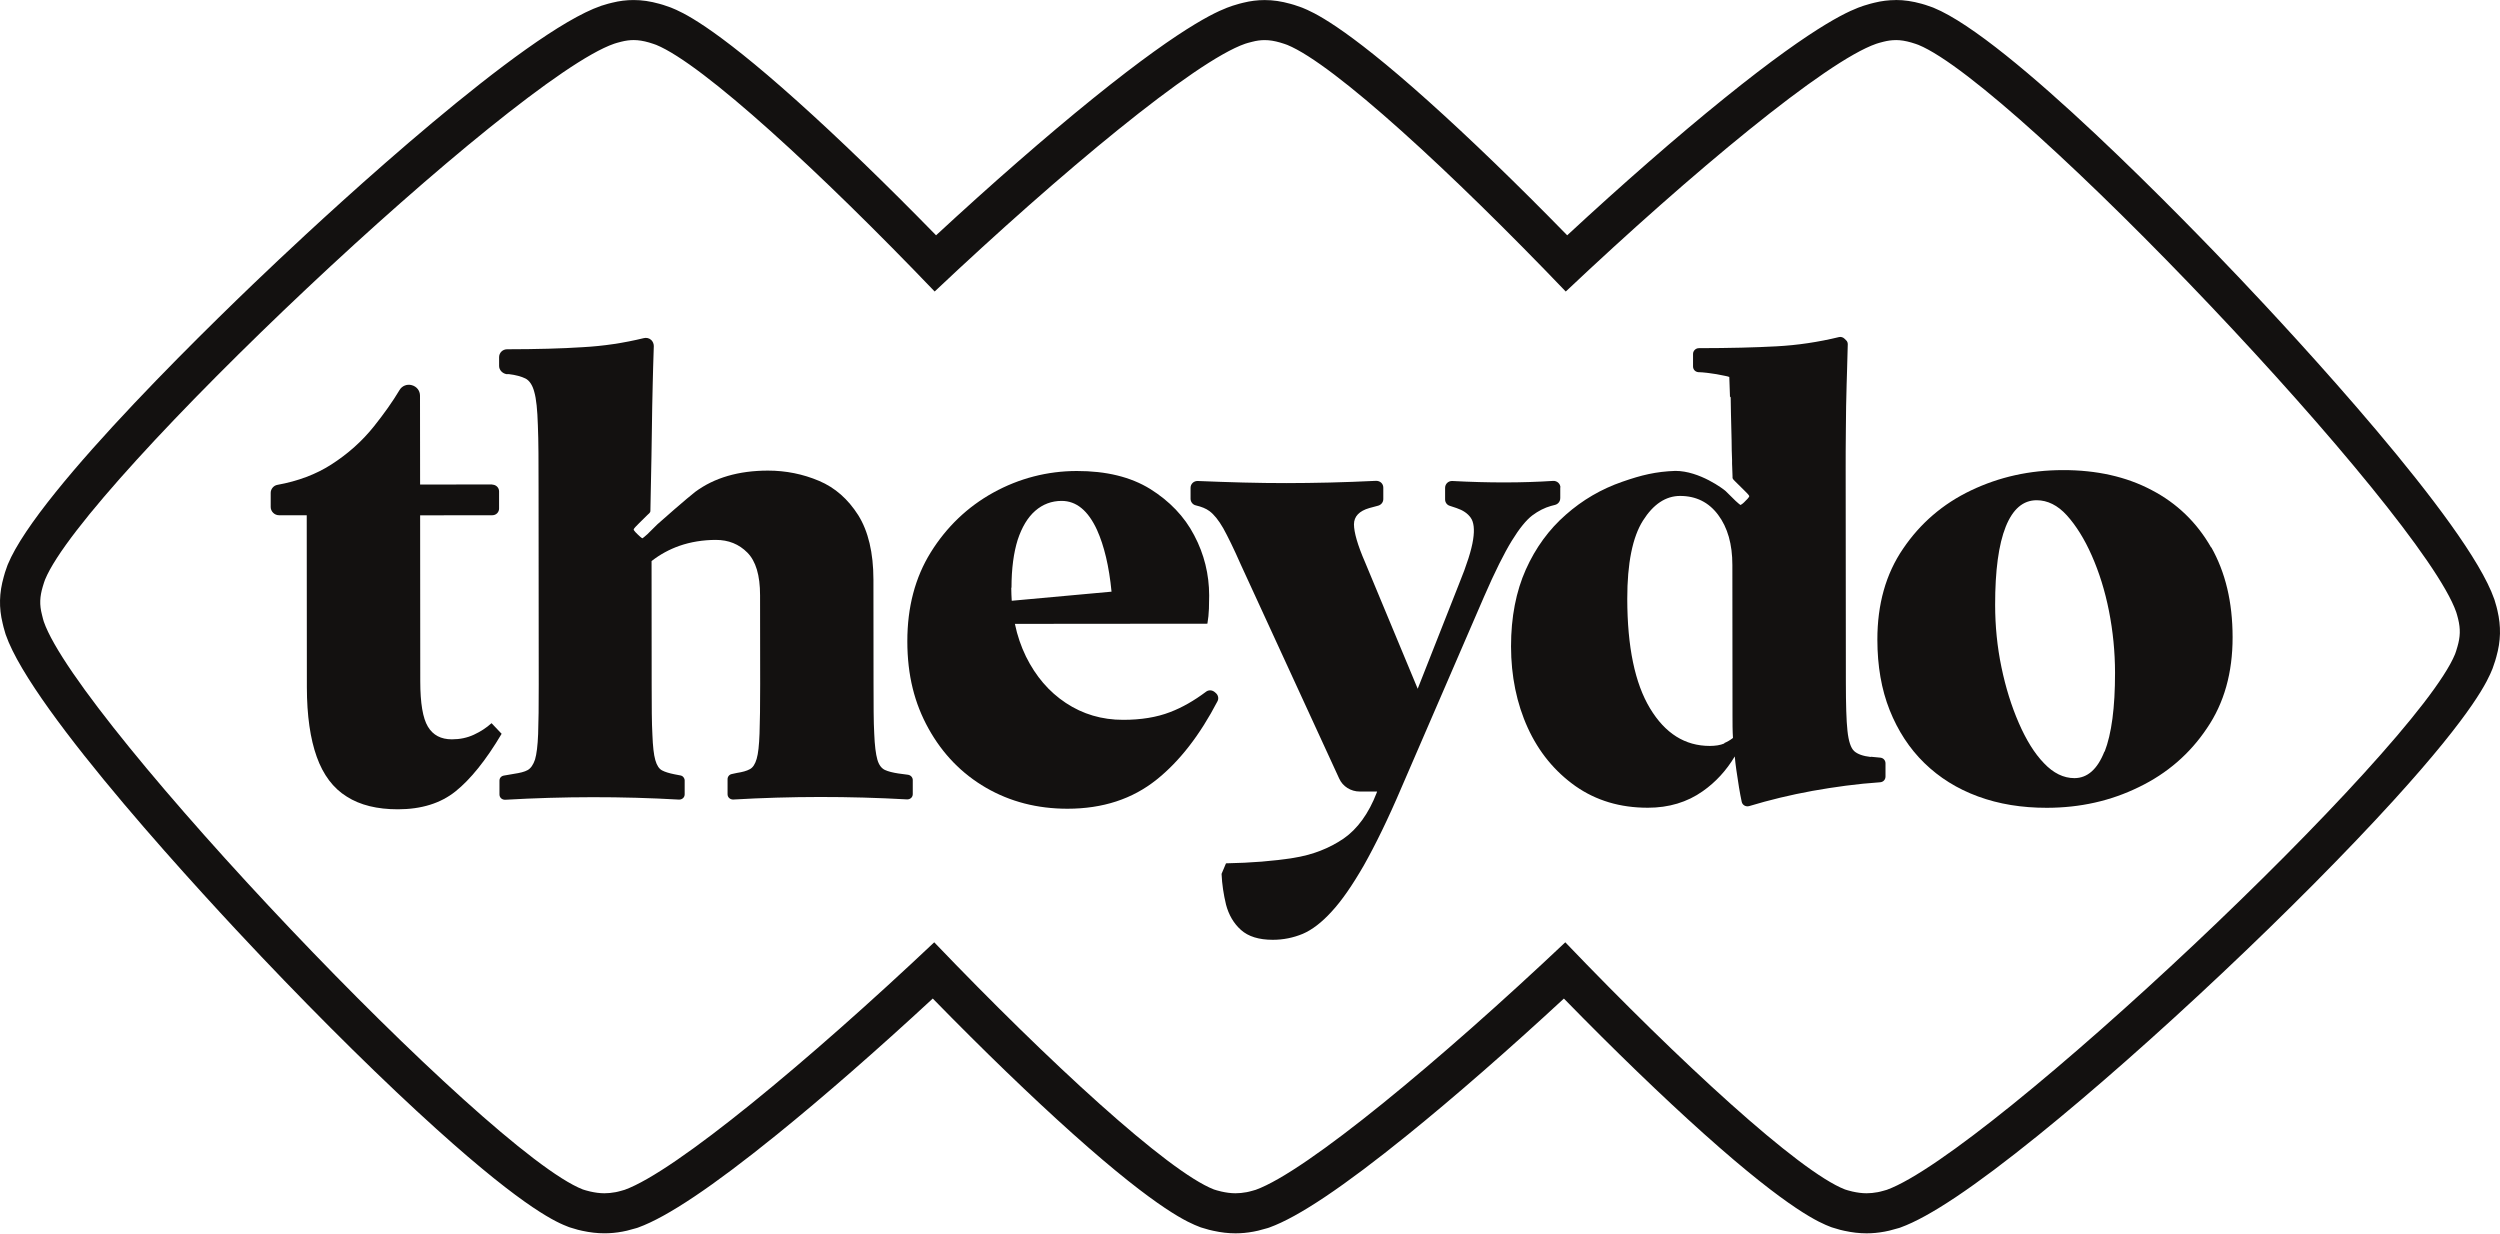
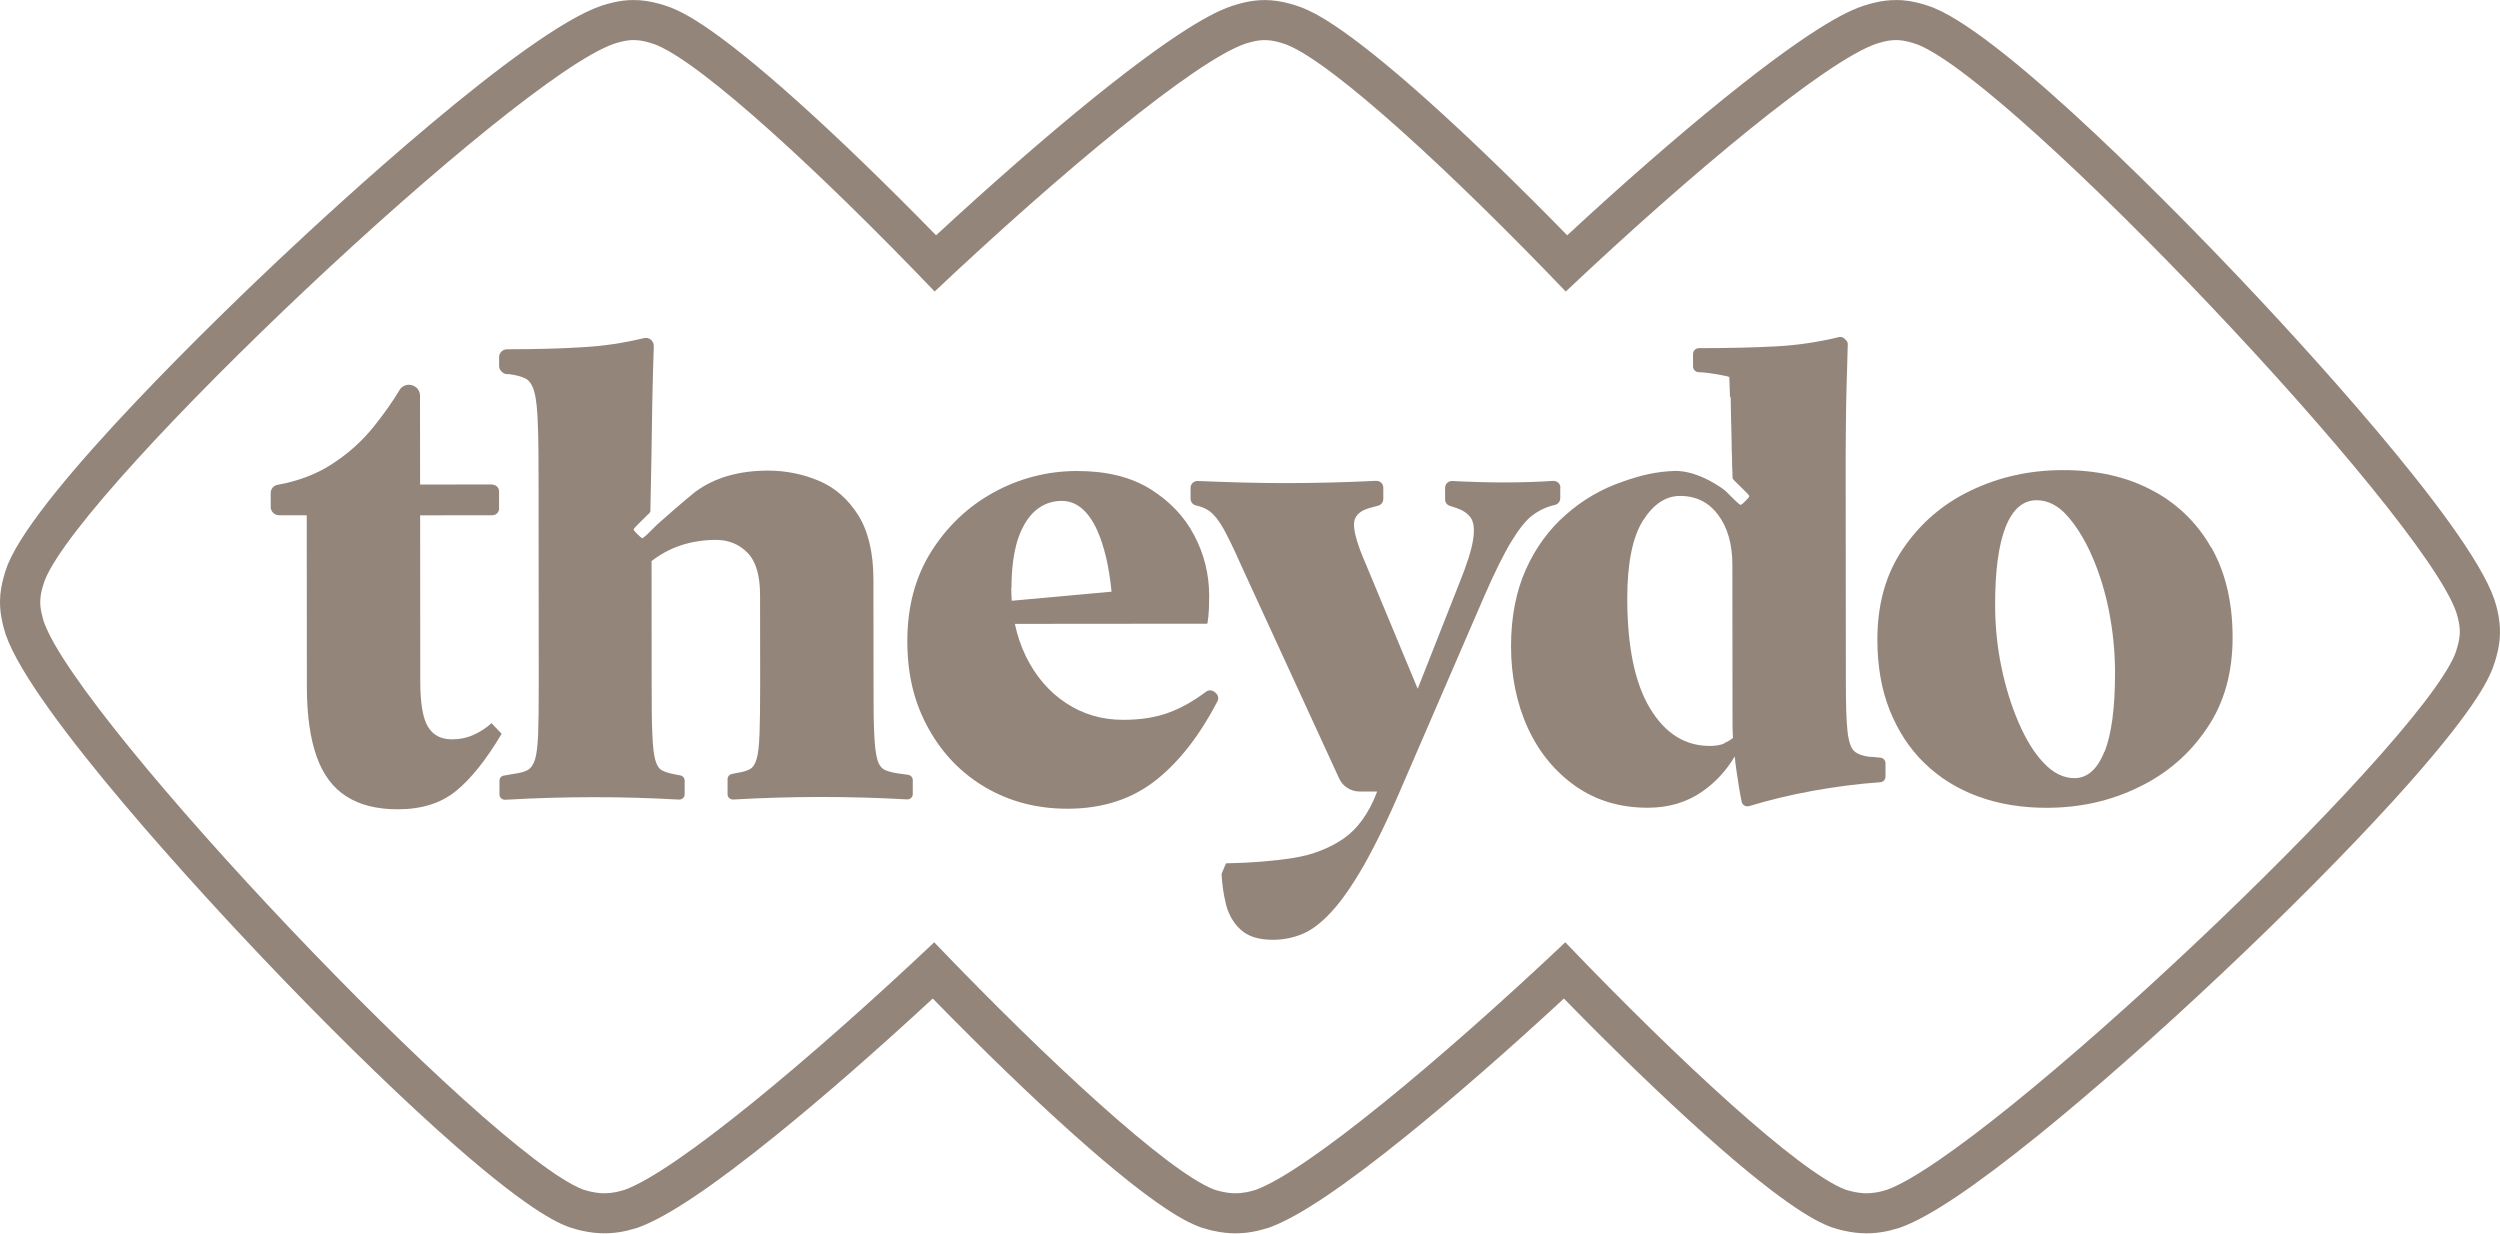
<svg xmlns="http://www.w3.org/2000/svg" width="75" height="37" viewBox="0 0 75 37" fill="none">
-   <path d="M56.873 1.202C57.023 1.202 57.17 1.227 57.338 1.275C57.391 1.287 57.552 1.346 57.552 1.346C60.474 2.542 72.644 15.376 73.686 18.362C73.686 18.362 73.736 18.52 73.745 18.573C73.816 18.866 73.81 19.104 73.723 19.401C73.711 19.46 73.652 19.623 73.652 19.623C72.461 22.526 59.652 34.59 56.606 35.694C56.606 35.694 56.398 35.756 56.333 35.765C56.215 35.787 56.106 35.798 55.998 35.798C55.857 35.798 55.72 35.779 55.573 35.746C55.514 35.737 55.35 35.684 55.35 35.684C53.971 35.149 50.402 31.863 46.959 28.269C43.208 31.81 39.205 35.139 37.673 35.694C37.673 35.694 37.465 35.756 37.4 35.765C37.283 35.787 37.173 35.798 37.066 35.798C36.924 35.798 36.787 35.779 36.641 35.746C36.582 35.737 36.418 35.684 36.418 35.684C35.039 35.149 31.469 31.863 28.027 28.269C24.276 31.81 20.273 35.139 18.741 35.694C18.741 35.694 18.533 35.756 18.468 35.765C18.351 35.787 18.241 35.798 18.134 35.798C17.992 35.798 17.855 35.779 17.709 35.746C17.65 35.737 17.486 35.684 17.486 35.684C14.626 34.574 2.35 21.639 1.314 18.649C1.314 18.649 1.268 18.497 1.259 18.442C1.181 18.142 1.193 17.901 1.283 17.598C1.293 17.549 1.352 17.388 1.352 17.388C2.55 14.473 15.431 2.344 18.424 1.312C18.424 1.312 18.579 1.262 18.631 1.253C18.765 1.219 18.887 1.202 19.008 1.202C19.156 1.202 19.305 1.227 19.472 1.275C19.525 1.288 19.686 1.346 19.686 1.346C21.089 1.921 24.627 5.181 28.04 8.745C31.816 5.182 35.846 1.833 37.356 1.312C37.356 1.312 37.511 1.263 37.564 1.254C37.698 1.219 37.819 1.203 37.94 1.203C38.089 1.203 38.237 1.228 38.404 1.276C38.457 1.288 38.618 1.347 38.618 1.347C40.022 1.921 43.56 5.182 46.973 8.746C50.748 5.182 54.778 1.834 56.289 1.313C56.289 1.313 56.444 1.263 56.496 1.254C56.63 1.22 56.751 1.203 56.873 1.203M56.873 0.002C56.659 0.002 56.447 0.028 56.225 0.083C56.169 0.096 56.075 0.12 55.922 0.168L55.908 0.173L55.894 0.177C55.577 0.287 54.611 0.62 51.721 2.955C50.325 4.082 48.681 5.516 47.016 7.059C45.521 5.528 44.094 4.149 42.848 3.032C40.276 0.726 39.373 0.357 39.077 0.235L39.054 0.226L39.032 0.218C38.857 0.155 38.764 0.127 38.714 0.115C38.438 0.038 38.191 0.002 37.94 0.002C37.726 0.002 37.515 0.028 37.293 0.083C37.237 0.096 37.142 0.12 36.988 0.169L36.975 0.173L36.961 0.178C36.644 0.287 35.678 0.62 32.788 2.955C31.392 4.083 29.749 5.517 28.082 7.059C26.587 5.528 25.161 4.149 23.915 3.032C21.344 0.725 20.441 0.355 20.144 0.234L20.122 0.225L20.1 0.217C19.924 0.154 19.831 0.126 19.782 0.114C19.505 0.037 19.258 0.001 19.007 0.001C18.794 0.001 18.582 0.027 18.361 0.082C18.304 0.095 18.209 0.119 18.056 0.168L18.042 0.172L18.029 0.177C15.718 0.974 10.064 6.191 8.386 7.771C6.708 9.351 1.162 14.681 0.235 16.932L0.226 16.954L0.218 16.976C0.159 17.136 0.13 17.235 0.114 17.298C-0.026 17.791 -0.037 18.228 0.08 18.704C0.092 18.761 0.115 18.854 0.16 19.001L0.166 19.022L0.173 19.042C0.973 21.35 6.243 27.016 7.839 28.697C9.684 30.641 11.547 32.477 13.088 33.865C15.815 36.326 16.742 36.686 17.047 36.804L17.081 36.817L17.116 36.828C17.299 36.887 17.407 36.912 17.468 36.924C17.699 36.974 17.917 36.999 18.133 36.999C18.311 36.999 18.487 36.983 18.671 36.949C18.73 36.939 18.846 36.916 19.085 36.845L19.119 36.835L19.152 36.823C20.019 36.508 21.38 35.596 23.311 34.034C24.699 32.911 26.331 31.485 27.983 29.956C29.494 31.503 30.935 32.895 32.19 34.018C34.786 36.341 35.684 36.69 35.98 36.804L36.014 36.818L36.049 36.829C36.232 36.887 36.34 36.912 36.401 36.924C36.632 36.975 36.85 37 37.066 37C37.244 37 37.421 36.983 37.604 36.949C37.664 36.939 37.78 36.916 38.019 36.845L38.052 36.835L38.086 36.823C38.953 36.509 40.313 35.597 42.244 34.034C43.632 32.911 45.264 31.486 46.917 29.957C48.428 31.504 49.868 32.895 51.124 34.019C53.72 36.342 54.618 36.69 54.913 36.805L54.947 36.818L54.982 36.829C55.166 36.888 55.274 36.913 55.335 36.925C55.566 36.975 55.783 37 55.999 37C56.177 37 56.353 36.983 56.537 36.949C56.597 36.939 56.713 36.916 56.951 36.845L56.986 36.835L57.019 36.823C57.882 36.51 59.232 35.606 61.147 34.059C62.765 32.752 64.721 31.028 66.653 29.206C68.588 27.383 70.419 25.538 71.808 24.011C74.261 21.314 74.643 20.384 74.768 20.078L74.778 20.053L74.787 20.027C74.847 19.861 74.875 19.763 74.89 19.705C75.025 19.226 75.035 18.795 74.923 18.315C74.912 18.263 74.889 18.17 74.838 18.005L74.832 17.986L74.825 17.967C74.021 15.663 68.786 10.029 67.2 8.357C65.615 6.685 60.266 1.157 58.01 0.234L57.988 0.225L57.966 0.217C57.791 0.153 57.698 0.126 57.649 0.113C57.372 0.036 57.125 0 56.873 0L56.873 0.002Z" fill="#131110" />
-   <path d="M27.383 23.823V23.401C27.383 23.322 27.322 23.256 27.242 23.243L26.949 23.204C26.782 23.178 26.648 23.145 26.548 23.099C26.448 23.052 26.368 22.953 26.321 22.789C26.274 22.624 26.241 22.366 26.227 22.011C26.207 21.655 26.207 21.153 26.206 20.507L26.203 17.387C26.202 16.582 26.048 15.936 25.747 15.455C25.44 14.973 25.053 14.63 24.573 14.427C24.093 14.223 23.579 14.118 23.039 14.118C22.159 14.119 21.432 14.331 20.859 14.754C20.659 14.905 19.773 15.678 19.72 15.731L19.42 16.028C19.366 16.08 19.279 16.146 19.279 16.146H19.266C19.239 16.134 19.179 16.08 19.126 16.028C19.079 15.988 19.039 15.936 19.019 15.909C19.012 15.903 19.012 15.889 19.012 15.889V15.876C19.025 15.843 19.099 15.771 19.165 15.704L19.425 15.447C19.478 15.401 19.492 15.387 19.505 15.361C19.512 15.348 19.512 15.328 19.512 15.328C19.512 15.305 19.516 15.091 19.522 14.797C19.535 14.157 19.556 13.143 19.556 12.908C19.562 12.44 19.569 11.971 19.582 11.496C19.587 11.331 19.591 11.174 19.594 11.025C19.6 10.79 19.606 10.576 19.614 10.382C19.614 10.315 19.587 10.25 19.541 10.203C19.48 10.144 19.394 10.124 19.314 10.144C18.714 10.29 18.1 10.383 17.474 10.416C16.86 10.456 16.1 10.477 15.213 10.478C15.079 10.478 14.973 10.583 14.973 10.715V10.979C14.973 11.098 15.067 11.197 15.187 11.223H15.261C15.474 11.249 15.641 11.295 15.761 11.354C15.881 11.413 15.975 11.552 16.028 11.756C16.089 11.967 16.122 12.297 16.136 12.759C16.156 13.22 16.157 13.867 16.157 14.705L16.162 20.542C16.163 21.175 16.157 21.67 16.144 22.02C16.131 22.369 16.098 22.626 16.051 22.785C15.998 22.943 15.925 23.048 15.831 23.102C15.738 23.155 15.598 23.188 15.425 23.214L15.118 23.267C15.038 23.28 14.984 23.34 14.984 23.419V23.834C14.984 23.927 15.058 23.993 15.152 23.993C16.912 23.892 18.653 23.89 20.373 23.988C20.467 23.988 20.54 23.922 20.54 23.83V23.414C20.54 23.342 20.487 23.276 20.413 23.263L20.24 23.23C20.073 23.197 19.947 23.158 19.86 23.111C19.773 23.065 19.706 22.966 19.659 22.802C19.613 22.643 19.585 22.386 19.572 22.037C19.552 21.687 19.551 21.186 19.55 20.539L19.547 16.832C19.8 16.634 20.08 16.482 20.38 16.376C20.72 16.257 21.093 16.198 21.474 16.197C21.854 16.197 22.167 16.322 22.421 16.578C22.675 16.835 22.802 17.257 22.802 17.858L22.805 20.529C22.805 21.163 22.799 21.657 22.786 22.007C22.773 22.356 22.747 22.607 22.7 22.765C22.654 22.923 22.587 23.029 22.494 23.076C22.401 23.128 22.274 23.162 22.107 23.188L21.954 23.221C21.881 23.234 21.827 23.3 21.827 23.373V23.828C21.827 23.92 21.901 23.986 21.995 23.986C23.722 23.886 25.462 23.884 27.216 23.982C27.31 23.982 27.383 23.916 27.383 23.823H27.383Z" fill="#131110" />
-   <path d="M14.743 21.698C14.59 21.836 14.417 21.948 14.217 22.041C14.017 22.134 13.797 22.18 13.557 22.18C13.23 22.18 12.99 22.056 12.836 21.798C12.683 21.541 12.609 21.093 12.608 20.439L12.604 15.46L14.771 15.457C14.885 15.457 14.972 15.365 14.972 15.259V14.738C14.971 14.626 14.877 14.54 14.771 14.54V14.534L12.603 14.536L12.6 11.871C12.6 11.719 12.5 11.594 12.353 11.555C12.213 11.515 12.06 11.575 11.987 11.7C11.774 12.057 11.514 12.42 11.22 12.789C10.867 13.231 10.441 13.614 9.935 13.938C9.481 14.229 8.941 14.434 8.321 14.546C8.207 14.566 8.121 14.672 8.121 14.784V15.213C8.122 15.344 8.235 15.457 8.368 15.457H9.202L9.206 20.62C9.207 21.464 9.308 22.164 9.502 22.704C9.695 23.245 9.996 23.647 10.403 23.898C10.803 24.154 11.316 24.279 11.937 24.279C12.644 24.278 13.217 24.099 13.663 23.743C14.11 23.386 14.576 22.812 15.049 22.014L14.748 21.697H14.742L14.743 21.698Z" fill="#131110" />
-   <path fill-rule="evenodd" clip-rule="evenodd" d="M36.43 20.755C36.356 20.696 36.249 20.696 36.177 20.755C35.824 21.019 35.47 21.224 35.104 21.363C34.697 21.521 34.224 21.595 33.697 21.595C33.057 21.596 32.483 21.425 31.976 21.089C31.468 20.753 31.074 20.291 30.78 19.698C30.633 19.395 30.52 19.072 30.447 18.716L36.222 18.711C36.248 18.559 36.262 18.414 36.268 18.262C36.268 18.181 36.27 18.105 36.272 18.034C36.273 17.974 36.275 17.918 36.275 17.866C36.274 17.233 36.127 16.626 35.826 16.059C35.532 15.493 35.085 15.031 34.504 14.668C33.917 14.306 33.184 14.129 32.303 14.13C31.423 14.131 30.576 14.349 29.797 14.779C29.023 15.208 28.397 15.809 27.924 16.568C27.452 17.327 27.219 18.218 27.22 19.24C27.221 20.262 27.435 21.1 27.856 21.858C28.277 22.616 28.851 23.209 29.578 23.631C30.305 24.052 31.119 24.262 32.026 24.262C33.086 24.261 33.973 23.97 34.699 23.388C35.392 22.834 35.998 22.048 36.524 21.039C36.571 20.953 36.544 20.848 36.471 20.788L36.424 20.748L36.43 20.755H36.43ZM30.345 17.627C30.345 17.054 30.411 16.578 30.53 16.196C30.657 15.813 30.83 15.523 31.056 15.325C31.283 15.127 31.55 15.027 31.849 15.027C32.29 15.027 32.643 15.317 32.91 15.897C33.124 16.372 33.272 16.985 33.346 17.75L30.352 18.023C30.345 17.898 30.338 17.766 30.338 17.634L30.345 17.628L30.345 17.627Z" fill="#131110" />
-   <path d="M46.808 14.948V14.611L46.814 14.632C46.814 14.513 46.714 14.421 46.594 14.427C45.667 14.487 44.66 14.488 43.573 14.43C43.453 14.423 43.353 14.516 43.353 14.634V14.984C43.353 15.07 43.407 15.149 43.494 15.175L43.694 15.241C43.887 15.306 44.027 15.399 44.121 15.531C44.214 15.662 44.241 15.88 44.194 16.183C44.148 16.493 44.009 16.936 43.769 17.523L42.531 20.663L40.954 16.872C40.727 16.351 40.62 15.969 40.619 15.731C40.619 15.493 40.779 15.328 41.079 15.242L41.346 15.17C41.439 15.143 41.499 15.064 41.499 14.972V14.629C41.499 14.51 41.405 14.425 41.285 14.425C40.331 14.472 39.431 14.492 38.591 14.493C37.751 14.494 36.864 14.468 35.937 14.43C35.816 14.423 35.717 14.516 35.717 14.634V14.964C35.717 15.057 35.784 15.143 35.877 15.162C36.044 15.202 36.178 15.254 36.284 15.333C36.418 15.432 36.558 15.604 36.698 15.848C36.832 16.091 37.012 16.454 37.226 16.942L40.173 23.351C40.28 23.595 40.526 23.746 40.793 23.746H41.313L41.3 23.785C41.06 24.405 40.727 24.867 40.307 25.158C39.881 25.448 39.381 25.647 38.794 25.739C38.207 25.832 37.533 25.886 36.78 25.9L36.647 26.216C36.66 26.526 36.708 26.836 36.781 27.14C36.861 27.443 37.008 27.7 37.229 27.898C37.449 28.096 37.769 28.194 38.182 28.194C38.496 28.194 38.796 28.134 39.083 28.015C39.362 27.896 39.656 27.671 39.949 27.348C40.249 27.025 40.569 26.562 40.915 25.962C41.254 25.361 41.641 24.576 42.053 23.607L44.522 17.899C44.848 17.146 45.128 16.592 45.354 16.223C45.581 15.853 45.787 15.602 45.967 15.464C46.153 15.325 46.34 15.232 46.527 15.179L46.654 15.146C46.747 15.12 46.807 15.04 46.807 14.948H46.808Z" fill="#131110" />
-   <path fill-rule="evenodd" clip-rule="evenodd" d="M66.335 16.427C65.908 15.676 65.307 15.096 64.547 14.701C63.786 14.299 62.898 14.102 61.892 14.103C60.885 14.104 59.978 14.309 59.131 14.712C58.285 15.115 57.605 15.703 57.092 16.462C56.573 17.221 56.32 18.131 56.321 19.193C56.322 19.978 56.443 20.684 56.69 21.304C56.937 21.923 57.285 22.458 57.732 22.892C58.179 23.327 58.713 23.663 59.34 23.893C59.967 24.124 60.654 24.235 61.407 24.234C62.401 24.233 63.321 24.028 64.168 23.612C65.014 23.203 65.694 22.615 66.207 21.849C66.726 21.09 66.979 20.18 66.978 19.118C66.977 18.056 66.763 17.172 66.336 16.414V16.427L66.335 16.427ZM63.133 22.545C62.926 23.072 62.627 23.343 62.233 23.344C61.906 23.344 61.6 23.193 61.319 22.896C61.032 22.6 60.785 22.197 60.564 21.69C60.343 21.182 60.17 20.628 60.043 20.015C59.915 19.401 59.855 18.781 59.854 18.148C59.853 17.113 59.959 16.334 60.172 15.8C60.385 15.272 60.691 15.008 61.099 15.007C61.425 15.007 61.732 15.158 62.006 15.461C62.279 15.764 62.533 16.166 62.754 16.668C62.975 17.169 63.149 17.723 63.269 18.329C63.39 18.943 63.45 19.556 63.451 20.183C63.452 21.232 63.346 22.017 63.139 22.551L63.133 22.544V22.545Z" fill="#131110" />
-   <path fill-rule="evenodd" clip-rule="evenodd" d="M56.118 22.709C55.892 22.683 55.725 22.624 55.624 22.532C55.524 22.44 55.457 22.235 55.424 21.925C55.39 21.615 55.377 21.127 55.376 20.467L55.37 14.069C55.37 13.745 55.37 13.35 55.376 12.882C55.376 12.42 55.388 11.958 55.4 11.49L55.401 11.47C55.405 11.34 55.408 11.216 55.412 11.097C55.42 10.812 55.428 10.557 55.433 10.329C55.433 10.283 55.419 10.237 55.379 10.204L55.332 10.158C55.292 10.118 55.225 10.099 55.172 10.112C54.545 10.264 53.919 10.357 53.292 10.39C52.665 10.424 51.891 10.444 50.965 10.445C50.871 10.445 50.791 10.525 50.791 10.617V10.993C50.791 11.085 50.858 11.158 50.952 11.165C51.025 11.165 51.107 11.174 51.202 11.184C51.221 11.187 51.239 11.188 51.259 11.191C51.412 11.21 51.579 11.237 51.753 11.276C51.799 11.283 51.84 11.296 51.879 11.309C51.879 11.309 51.886 11.566 51.9 11.922L51.92 11.896C51.92 12.068 51.934 12.654 51.948 13.209C51.948 13.42 51.955 13.618 51.962 13.796V13.908C51.964 13.954 51.965 13.997 51.967 14.037C51.972 14.147 51.975 14.232 51.976 14.29V14.324C51.976 14.33 51.976 14.344 51.982 14.357C51.996 14.383 52.009 14.396 52.062 14.449L52.322 14.706C52.389 14.772 52.462 14.844 52.476 14.877V14.89C52.476 14.89 52.476 14.903 52.469 14.91C52.45 14.936 52.41 14.989 52.363 15.028C52.31 15.088 52.25 15.134 52.223 15.147H52.209C52.209 15.147 52.122 15.081 52.069 15.028L51.769 14.732C51.715 14.68 50.988 14.126 50.261 14.127C49.675 14.147 49.241 14.253 48.674 14.451C48.041 14.669 47.474 15 46.974 15.442C46.468 15.885 46.068 16.432 45.775 17.086C45.483 17.739 45.33 18.511 45.331 19.395C45.332 20.278 45.499 21.103 45.833 21.835C46.167 22.567 46.648 23.146 47.262 23.582C47.882 24.016 48.603 24.233 49.436 24.232C50.063 24.232 50.616 24.067 51.083 23.736C51.47 23.465 51.789 23.116 52.043 22.693C52.056 22.832 52.07 22.964 52.09 23.096C52.144 23.479 52.197 23.802 52.251 24.052C52.271 24.151 52.371 24.21 52.471 24.184C53.084 23.999 53.717 23.846 54.371 23.727C55.038 23.608 55.711 23.515 56.405 23.468C56.498 23.461 56.565 23.389 56.565 23.296V22.9C56.565 22.808 56.497 22.735 56.404 22.729L56.131 22.703L56.117 22.709H56.118ZM51.73 22.304C51.603 22.358 51.456 22.377 51.296 22.378C50.549 22.378 49.955 22.003 49.501 21.251C49.047 20.5 48.82 19.405 48.818 17.967C48.817 16.898 48.976 16.113 49.289 15.618C49.602 15.123 49.975 14.879 50.402 14.878C50.883 14.878 51.263 15.069 51.543 15.444C51.83 15.827 51.971 16.328 51.971 16.948L51.975 21.453C51.975 21.691 51.975 21.921 51.989 22.139C51.896 22.212 51.809 22.258 51.73 22.291V22.304V22.304Z" fill="#131110" />
+   <path d="M56.873 1.202C57.023 1.202 57.17 1.227 57.338 1.275C57.391 1.287 57.552 1.346 57.552 1.346C60.474 2.542 72.644 15.376 73.686 18.362C73.686 18.362 73.736 18.52 73.745 18.573C73.816 18.866 73.81 19.104 73.723 19.401C73.711 19.46 73.652 19.623 73.652 19.623C72.461 22.526 59.652 34.59 56.606 35.694C56.606 35.694 56.398 35.756 56.333 35.765C56.215 35.787 56.106 35.798 55.998 35.798C55.857 35.798 55.72 35.779 55.573 35.746C55.514 35.737 55.35 35.684 55.35 35.684C53.971 35.149 50.402 31.863 46.959 28.269C43.208 31.81 39.205 35.139 37.673 35.694C37.673 35.694 37.465 35.756 37.4 35.765C37.283 35.787 37.173 35.798 37.066 35.798C36.924 35.798 36.787 35.779 36.641 35.746C36.582 35.737 36.418 35.684 36.418 35.684C35.039 35.149 31.469 31.863 28.027 28.269C24.276 31.81 20.273 35.139 18.741 35.694C18.741 35.694 18.533 35.756 18.468 35.765C18.351 35.787 18.241 35.798 18.134 35.798C17.992 35.798 17.855 35.779 17.709 35.746C17.65 35.737 17.486 35.684 17.486 35.684C14.626 34.574 2.35 21.639 1.314 18.649C1.314 18.649 1.268 18.497 1.259 18.442C1.181 18.142 1.193 17.901 1.283 17.598C1.293 17.549 1.352 17.388 1.352 17.388C2.55 14.473 15.431 2.344 18.424 1.312C18.424 1.312 18.579 1.262 18.631 1.253C18.765 1.219 18.887 1.202 19.008 1.202C19.156 1.202 19.305 1.227 19.472 1.275C19.525 1.288 19.686 1.346 19.686 1.346C21.089 1.921 24.627 5.181 28.04 8.745C31.816 5.182 35.846 1.833 37.356 1.312C37.356 1.312 37.511 1.263 37.564 1.254C37.698 1.219 37.819 1.203 37.94 1.203C38.089 1.203 38.237 1.228 38.404 1.276C38.457 1.288 38.618 1.347 38.618 1.347C40.022 1.921 43.56 5.182 46.973 8.746C50.748 5.182 54.778 1.834 56.289 1.313C56.289 1.313 56.444 1.263 56.496 1.254C56.63 1.22 56.751 1.203 56.873 1.203M56.873 0.002C56.659 0.002 56.447 0.028 56.225 0.083C56.169 0.096 56.075 0.12 55.922 0.168L55.908 0.173L55.894 0.177C55.577 0.287 54.611 0.62 51.721 2.955C50.325 4.082 48.681 5.516 47.016 7.059C45.521 5.528 44.094 4.149 42.848 3.032C40.276 0.726 39.373 0.357 39.077 0.235L39.054 0.226L39.032 0.218C38.857 0.155 38.764 0.127 38.714 0.115C38.438 0.038 38.191 0.002 37.94 0.002C37.726 0.002 37.515 0.028 37.293 0.083C37.237 0.096 37.142 0.12 36.988 0.169L36.975 0.173L36.961 0.178C36.644 0.287 35.678 0.62 32.788 2.955C31.392 4.083 29.749 5.517 28.082 7.059C26.587 5.528 25.161 4.149 23.915 3.032C21.344 0.725 20.441 0.355 20.144 0.234L20.122 0.225L20.1 0.217C19.924 0.154 19.831 0.126 19.782 0.114C19.505 0.037 19.258 0.001 19.007 0.001C18.794 0.001 18.582 0.027 18.361 0.082C18.304 0.095 18.209 0.119 18.056 0.168L18.042 0.172L18.029 0.177C15.718 0.974 10.064 6.191 8.386 7.771C6.708 9.351 1.162 14.681 0.235 16.932L0.226 16.954L0.218 16.976C0.159 17.136 0.13 17.235 0.114 17.298C-0.026 17.791 -0.037 18.228 0.08 18.704C0.092 18.761 0.115 18.854 0.16 19.001L0.166 19.022L0.173 19.042C0.973 21.35 6.243 27.016 7.839 28.697C9.684 30.641 11.547 32.477 13.088 33.865C15.815 36.326 16.742 36.686 17.047 36.804L17.081 36.817L17.116 36.828C17.299 36.887 17.407 36.912 17.468 36.924C17.699 36.974 17.917 36.999 18.133 36.999C18.311 36.999 18.487 36.983 18.671 36.949C18.73 36.939 18.846 36.916 19.085 36.845L19.119 36.835L19.152 36.823C20.019 36.508 21.38 35.596 23.311 34.034C24.699 32.911 26.331 31.485 27.983 29.956C29.494 31.503 30.935 32.895 32.19 34.018C34.786 36.341 35.684 36.69 35.98 36.804L36.014 36.818L36.049 36.829C36.232 36.887 36.34 36.912 36.401 36.924C36.632 36.975 36.85 37 37.066 37C37.244 37 37.421 36.983 37.604 36.949C37.664 36.939 37.78 36.916 38.019 36.845L38.052 36.835L38.086 36.823C38.953 36.509 40.313 35.597 42.244 34.034C43.632 32.911 45.264 31.486 46.917 29.957C48.428 31.504 49.868 32.895 51.124 34.019C53.72 36.342 54.618 36.69 54.913 36.805L54.947 36.818L54.982 36.829C55.166 36.888 55.274 36.913 55.335 36.925C55.566 36.975 55.783 37 55.999 37C56.177 37 56.353 36.983 56.537 36.949C56.597 36.939 56.713 36.916 56.951 36.845L56.986 36.835L57.019 36.823C57.882 36.51 59.232 35.606 61.147 34.059C62.765 32.752 64.721 31.028 66.653 29.206C68.588 27.383 70.419 25.538 71.808 24.011C74.261 21.314 74.643 20.384 74.768 20.078L74.778 20.053L74.787 20.027C74.847 19.861 74.875 19.763 74.89 19.705C75.025 19.226 75.035 18.795 74.923 18.315C74.912 18.263 74.889 18.17 74.838 18.005L74.832 17.986L74.825 17.967C74.021 15.663 68.786 10.029 67.2 8.357C65.615 6.685 60.266 1.157 58.01 0.234L57.988 0.225L57.966 0.217C57.791 0.153 57.698 0.126 57.649 0.113C57.372 0.036 57.125 0 56.873 0L56.873 0.002Z" fill="#94857A" />
+   <path d="M27.383 23.823V23.401C27.383 23.322 27.322 23.256 27.242 23.243L26.949 23.204C26.782 23.178 26.648 23.145 26.548 23.099C26.448 23.052 26.368 22.953 26.321 22.789C26.274 22.624 26.241 22.366 26.227 22.011C26.207 21.655 26.207 21.153 26.206 20.507L26.203 17.387C26.202 16.582 26.048 15.936 25.747 15.455C25.44 14.973 25.053 14.63 24.573 14.427C24.093 14.223 23.579 14.118 23.039 14.118C22.159 14.119 21.432 14.331 20.859 14.754C20.659 14.905 19.773 15.678 19.72 15.731L19.42 16.028C19.366 16.08 19.279 16.146 19.279 16.146H19.266C19.239 16.134 19.179 16.08 19.126 16.028C19.079 15.988 19.039 15.936 19.019 15.909C19.012 15.903 19.012 15.889 19.012 15.889V15.876C19.025 15.843 19.099 15.771 19.165 15.704L19.425 15.447C19.478 15.401 19.492 15.387 19.505 15.361C19.512 15.348 19.512 15.328 19.512 15.328C19.512 15.305 19.516 15.091 19.522 14.797C19.535 14.157 19.556 13.143 19.556 12.908C19.562 12.44 19.569 11.971 19.582 11.496C19.587 11.331 19.591 11.174 19.594 11.025C19.6 10.79 19.606 10.576 19.614 10.382C19.614 10.315 19.587 10.25 19.541 10.203C19.48 10.144 19.394 10.124 19.314 10.144C18.714 10.29 18.1 10.383 17.474 10.416C16.86 10.456 16.1 10.477 15.213 10.478C15.079 10.478 14.973 10.583 14.973 10.715V10.979C14.973 11.098 15.067 11.197 15.187 11.223H15.261C15.474 11.249 15.641 11.295 15.761 11.354C15.881 11.413 15.975 11.552 16.028 11.756C16.089 11.967 16.122 12.297 16.136 12.759C16.156 13.22 16.157 13.867 16.157 14.705L16.162 20.542C16.163 21.175 16.157 21.67 16.144 22.02C16.131 22.369 16.098 22.626 16.051 22.785C15.998 22.943 15.925 23.048 15.831 23.102C15.738 23.155 15.598 23.188 15.425 23.214L15.118 23.267C15.038 23.28 14.984 23.34 14.984 23.419V23.834C14.984 23.927 15.058 23.993 15.152 23.993C16.912 23.892 18.653 23.89 20.373 23.988C20.467 23.988 20.54 23.922 20.54 23.83V23.414C20.54 23.342 20.487 23.276 20.413 23.263L20.24 23.23C20.073 23.197 19.947 23.158 19.86 23.111C19.773 23.065 19.706 22.966 19.659 22.802C19.613 22.643 19.585 22.386 19.572 22.037C19.552 21.687 19.551 21.186 19.55 20.539L19.547 16.832C19.8 16.634 20.08 16.482 20.38 16.376C20.72 16.257 21.093 16.198 21.474 16.197C21.854 16.197 22.167 16.322 22.421 16.578C22.675 16.835 22.802 17.257 22.802 17.858L22.805 20.529C22.805 21.163 22.799 21.657 22.786 22.007C22.773 22.356 22.747 22.607 22.7 22.765C22.654 22.923 22.587 23.029 22.494 23.076C22.401 23.128 22.274 23.162 22.107 23.188L21.954 23.221C21.881 23.234 21.827 23.3 21.827 23.373V23.828C21.827 23.92 21.901 23.986 21.995 23.986C23.722 23.886 25.462 23.884 27.216 23.982C27.31 23.982 27.383 23.916 27.383 23.823H27.383Z" fill="#94857A" />
+   <path d="M14.743 21.698C14.59 21.836 14.417 21.948 14.217 22.041C14.017 22.134 13.797 22.18 13.557 22.18C13.23 22.18 12.99 22.056 12.836 21.798C12.683 21.541 12.609 21.093 12.608 20.439L12.604 15.46L14.771 15.457C14.885 15.457 14.972 15.365 14.972 15.259V14.738C14.971 14.626 14.877 14.54 14.771 14.54V14.534L12.603 14.536L12.6 11.871C12.6 11.719 12.5 11.594 12.353 11.555C12.213 11.515 12.06 11.575 11.987 11.7C11.774 12.057 11.514 12.42 11.22 12.789C10.867 13.231 10.441 13.614 9.935 13.938C9.481 14.229 8.941 14.434 8.321 14.546C8.207 14.566 8.121 14.672 8.121 14.784V15.213C8.122 15.344 8.235 15.457 8.368 15.457H9.202L9.206 20.62C9.207 21.464 9.308 22.164 9.502 22.704C9.695 23.245 9.996 23.647 10.403 23.898C10.803 24.154 11.316 24.279 11.937 24.279C12.644 24.278 13.217 24.099 13.663 23.743C14.11 23.386 14.576 22.812 15.049 22.014L14.748 21.697H14.742L14.743 21.698Z" fill="#94857A" />
+   <path fill-rule="evenodd" clip-rule="evenodd" d="M36.43 20.755C36.356 20.696 36.249 20.696 36.177 20.755C35.824 21.019 35.47 21.224 35.104 21.363C34.697 21.521 34.224 21.595 33.697 21.595C33.057 21.596 32.483 21.425 31.976 21.089C31.468 20.753 31.074 20.291 30.78 19.698C30.633 19.395 30.52 19.072 30.447 18.716L36.222 18.711C36.248 18.559 36.262 18.414 36.268 18.262C36.268 18.181 36.27 18.105 36.272 18.034C36.273 17.974 36.275 17.918 36.275 17.866C36.274 17.233 36.127 16.626 35.826 16.059C35.532 15.493 35.085 15.031 34.504 14.668C33.917 14.306 33.184 14.129 32.303 14.13C31.423 14.131 30.576 14.349 29.797 14.779C29.023 15.208 28.397 15.809 27.924 16.568C27.452 17.327 27.219 18.218 27.22 19.24C27.221 20.262 27.435 21.1 27.856 21.858C28.277 22.616 28.851 23.209 29.578 23.631C30.305 24.052 31.119 24.262 32.026 24.262C33.086 24.261 33.973 23.97 34.699 23.388C35.392 22.834 35.998 22.048 36.524 21.039C36.571 20.953 36.544 20.848 36.471 20.788L36.424 20.748L36.43 20.755H36.43ZM30.345 17.627C30.345 17.054 30.411 16.578 30.53 16.196C30.657 15.813 30.83 15.523 31.056 15.325C31.283 15.127 31.55 15.027 31.849 15.027C32.29 15.027 32.643 15.317 32.91 15.897C33.124 16.372 33.272 16.985 33.346 17.75L30.352 18.023C30.345 17.898 30.338 17.766 30.338 17.634L30.345 17.628L30.345 17.627Z" fill="#94857A" />
+   <path d="M46.808 14.948V14.611L46.814 14.632C46.814 14.513 46.714 14.421 46.594 14.427C45.667 14.487 44.66 14.488 43.573 14.43C43.453 14.423 43.353 14.516 43.353 14.634V14.984C43.353 15.07 43.407 15.149 43.494 15.175L43.694 15.241C43.887 15.306 44.027 15.399 44.121 15.531C44.214 15.662 44.241 15.88 44.194 16.183C44.148 16.493 44.009 16.936 43.769 17.523L42.531 20.663L40.954 16.872C40.727 16.351 40.62 15.969 40.619 15.731C40.619 15.493 40.779 15.328 41.079 15.242L41.346 15.17C41.439 15.143 41.499 15.064 41.499 14.972V14.629C41.499 14.51 41.405 14.425 41.285 14.425C40.331 14.472 39.431 14.492 38.591 14.493C37.751 14.494 36.864 14.468 35.937 14.43C35.816 14.423 35.717 14.516 35.717 14.634V14.964C35.717 15.057 35.784 15.143 35.877 15.162C36.044 15.202 36.178 15.254 36.284 15.333C36.418 15.432 36.558 15.604 36.698 15.848C36.832 16.091 37.012 16.454 37.226 16.942L40.173 23.351C40.28 23.595 40.526 23.746 40.793 23.746H41.313L41.3 23.785C41.06 24.405 40.727 24.867 40.307 25.158C39.881 25.448 39.381 25.647 38.794 25.739C38.207 25.832 37.533 25.886 36.78 25.9L36.647 26.216C36.66 26.526 36.708 26.836 36.781 27.14C36.861 27.443 37.008 27.7 37.229 27.898C37.449 28.096 37.769 28.194 38.182 28.194C38.496 28.194 38.796 28.134 39.083 28.015C39.362 27.896 39.656 27.671 39.949 27.348C40.249 27.025 40.569 26.562 40.915 25.962C41.254 25.361 41.641 24.576 42.053 23.607L44.522 17.899C44.848 17.146 45.128 16.592 45.354 16.223C45.581 15.853 45.787 15.602 45.967 15.464C46.153 15.325 46.34 15.232 46.527 15.179L46.654 15.146C46.747 15.12 46.807 15.04 46.807 14.948H46.808Z" fill="#94857A" />
+   <path fill-rule="evenodd" clip-rule="evenodd" d="M66.335 16.427C65.908 15.676 65.307 15.096 64.547 14.701C63.786 14.299 62.898 14.102 61.892 14.103C60.885 14.104 59.978 14.309 59.131 14.712C58.285 15.115 57.605 15.703 57.092 16.462C56.573 17.221 56.32 18.131 56.321 19.193C56.322 19.978 56.443 20.684 56.69 21.304C56.937 21.923 57.285 22.458 57.732 22.892C58.179 23.327 58.713 23.663 59.34 23.893C59.967 24.124 60.654 24.235 61.407 24.234C62.401 24.233 63.321 24.028 64.168 23.612C65.014 23.203 65.694 22.615 66.207 21.849C66.726 21.09 66.979 20.18 66.978 19.118C66.977 18.056 66.763 17.172 66.336 16.414V16.427L66.335 16.427ZM63.133 22.545C62.926 23.072 62.627 23.343 62.233 23.344C61.906 23.344 61.6 23.193 61.319 22.896C61.032 22.6 60.785 22.197 60.564 21.69C60.343 21.182 60.17 20.628 60.043 20.015C59.915 19.401 59.855 18.781 59.854 18.148C59.853 17.113 59.959 16.334 60.172 15.8C60.385 15.272 60.691 15.008 61.099 15.007C61.425 15.007 61.732 15.158 62.006 15.461C62.279 15.764 62.533 16.166 62.754 16.668C62.975 17.169 63.149 17.723 63.269 18.329C63.39 18.943 63.45 19.556 63.451 20.183C63.452 21.232 63.346 22.017 63.139 22.551L63.133 22.544V22.545Z" fill="#94857A" />
+   <path fill-rule="evenodd" clip-rule="evenodd" d="M56.118 22.709C55.892 22.683 55.725 22.624 55.624 22.532C55.524 22.44 55.457 22.235 55.424 21.925C55.39 21.615 55.377 21.127 55.376 20.467L55.37 14.069C55.37 13.745 55.37 13.35 55.376 12.882C55.376 12.42 55.388 11.958 55.4 11.49L55.401 11.47C55.405 11.34 55.408 11.216 55.412 11.097C55.42 10.812 55.428 10.557 55.433 10.329C55.433 10.283 55.419 10.237 55.379 10.204L55.332 10.158C55.292 10.118 55.225 10.099 55.172 10.112C54.545 10.264 53.919 10.357 53.292 10.39C52.665 10.424 51.891 10.444 50.965 10.445C50.871 10.445 50.791 10.525 50.791 10.617V10.993C50.791 11.085 50.858 11.158 50.952 11.165C51.025 11.165 51.107 11.174 51.202 11.184C51.221 11.187 51.239 11.188 51.259 11.191C51.412 11.21 51.579 11.237 51.753 11.276C51.799 11.283 51.84 11.296 51.879 11.309C51.879 11.309 51.886 11.566 51.9 11.922L51.92 11.896C51.92 12.068 51.934 12.654 51.948 13.209C51.948 13.42 51.955 13.618 51.962 13.796V13.908C51.964 13.954 51.965 13.997 51.967 14.037C51.972 14.147 51.975 14.232 51.976 14.29V14.324C51.976 14.33 51.976 14.344 51.982 14.357C51.996 14.383 52.009 14.396 52.062 14.449L52.322 14.706C52.389 14.772 52.462 14.844 52.476 14.877V14.89C52.476 14.89 52.476 14.903 52.469 14.91C52.45 14.936 52.41 14.989 52.363 15.028C52.31 15.088 52.25 15.134 52.223 15.147H52.209C52.209 15.147 52.122 15.081 52.069 15.028L51.769 14.732C51.715 14.68 50.988 14.126 50.261 14.127C49.675 14.147 49.241 14.253 48.674 14.451C48.041 14.669 47.474 15 46.974 15.442C46.468 15.885 46.068 16.432 45.775 17.086C45.483 17.739 45.33 18.511 45.331 19.395C45.332 20.278 45.499 21.103 45.833 21.835C46.167 22.567 46.648 23.146 47.262 23.582C47.882 24.016 48.603 24.233 49.436 24.232C50.063 24.232 50.616 24.067 51.083 23.736C51.47 23.465 51.789 23.116 52.043 22.693C52.056 22.832 52.07 22.964 52.09 23.096C52.144 23.479 52.197 23.802 52.251 24.052C52.271 24.151 52.371 24.21 52.471 24.184C53.084 23.999 53.717 23.846 54.371 23.727C55.038 23.608 55.711 23.515 56.405 23.468C56.498 23.461 56.565 23.389 56.565 23.296V22.9C56.565 22.808 56.497 22.735 56.404 22.729L56.131 22.703L56.117 22.709H56.118ZM51.73 22.304C51.603 22.358 51.456 22.377 51.296 22.378C50.549 22.378 49.955 22.003 49.501 21.251C49.047 20.5 48.82 19.405 48.818 17.967C48.817 16.898 48.976 16.113 49.289 15.618C49.602 15.123 49.975 14.879 50.402 14.878C50.883 14.878 51.263 15.069 51.543 15.444C51.83 15.827 51.971 16.328 51.971 16.948L51.975 21.453C51.975 21.691 51.975 21.921 51.989 22.139C51.896 22.212 51.809 22.258 51.73 22.291V22.304V22.304Z" fill="#94857A" />
</svg>
